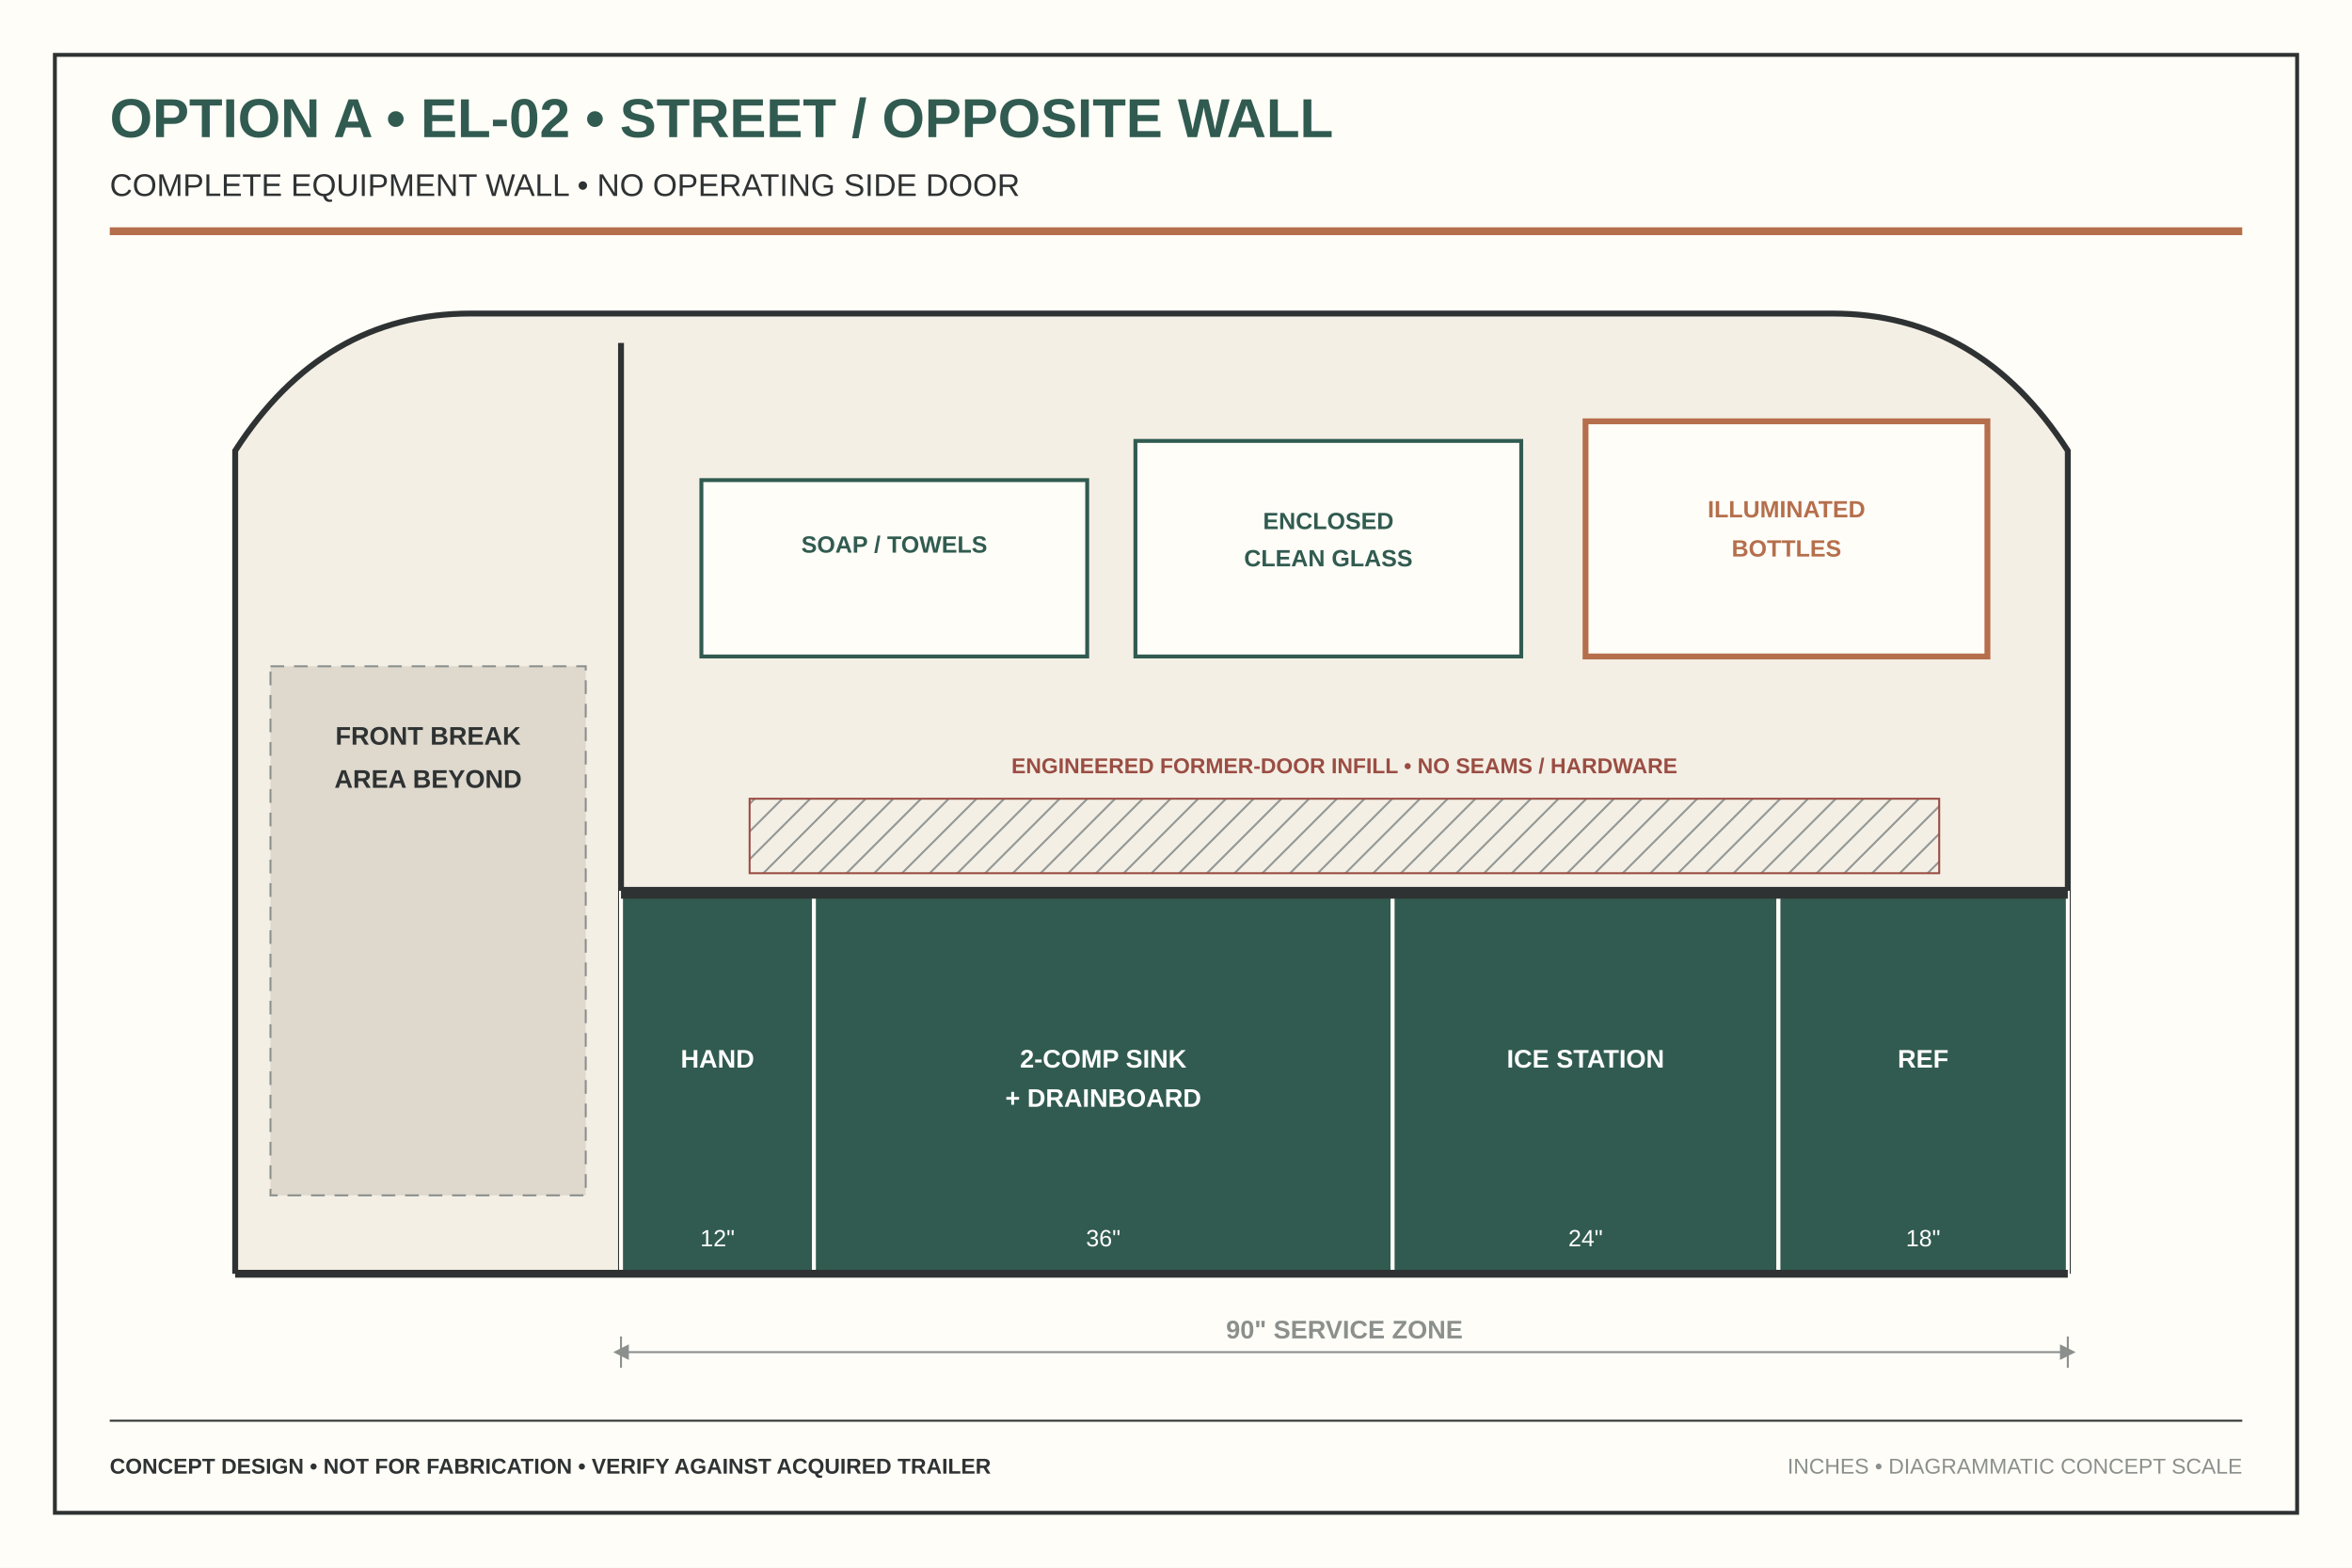
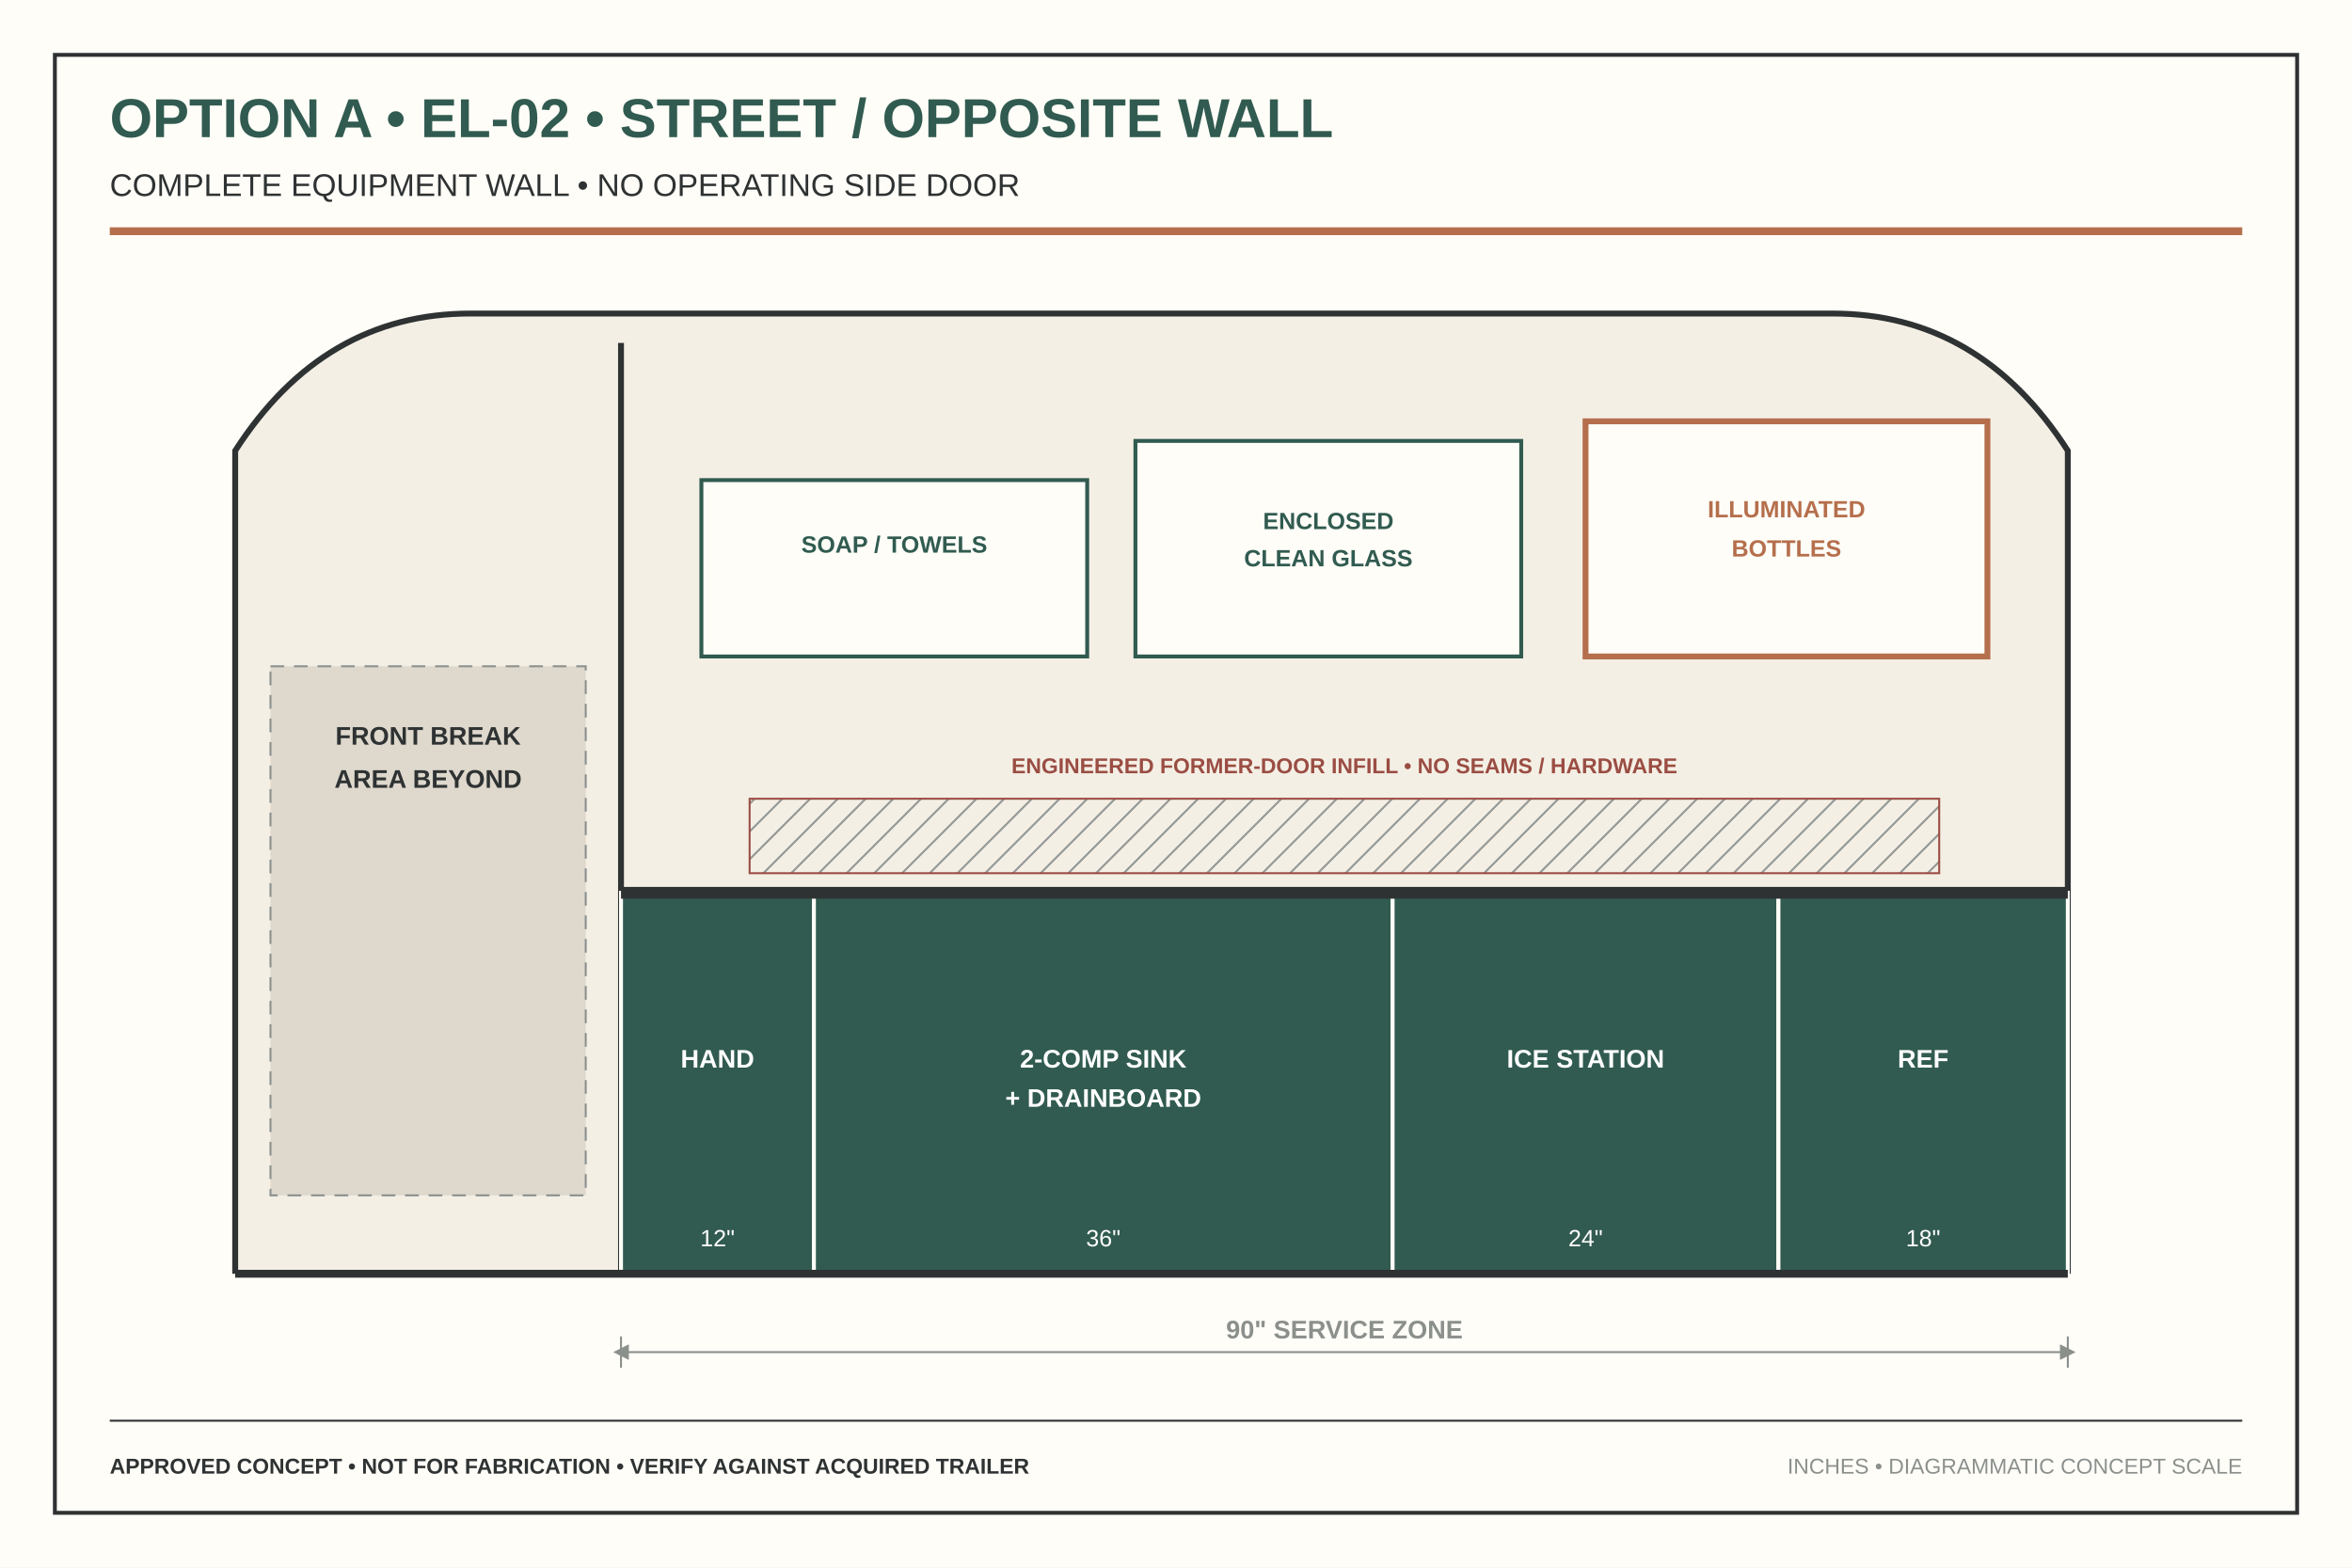
<svg xmlns="http://www.w3.org/2000/svg" width="1200" height="800" viewBox="0 0 1200 800" role="img" aria-labelledby="title desc">
  <rect width="1200" height="800" fill="#FFFDF8" />
  <rect x="28" y="28" width="1144" height="744" fill="none" stroke="#2E3232" stroke-width="2" />
  <text x="56" y="70" font-family="Arial,Helvetica,sans-serif" font-size="28" text-anchor="start" font-weight="700" fill="#315B50">OPTION A • EL-02 • STREET / OPPOSITE WALL</text>
  <text x="56" y="100" font-family="Arial,Helvetica,sans-serif" font-size="16" text-anchor="start" font-weight="400" fill="#2E3232">COMPLETE EQUIPMENT WALL • NO OPERATING SIDE DOOR</text>
  <line x1="56" y1="118" x2="1144" y2="118" stroke="#B56F4C" stroke-width="4" />
  <defs>
    <marker id="arrow" markerWidth="8" markerHeight="8" refX="4" refY="4" orient="auto-start-reverse">
      <path d="M0,0 L8,4 L0,8 z" fill="#8B908D" />
    </marker>
    <pattern id="hatch" width="10" height="10" patternUnits="userSpaceOnUse" patternTransform="rotate(45)">
      <line x1="0" y1="0" x2="0" y2="10" stroke="#8B908D" stroke-width="2" />
    </pattern>
  </defs>
  <path d="M 120 650 L 120 230 Q 165 160 240 160 L 935 160 Q 1010 160 1055 230 L 1055 650" fill="#F4EFE5" stroke="#2E3232" stroke-width="3" />
  <line x1="316.842" y1="175" x2="316.842" y2="650" stroke="#2E3232" stroke-width="3" />
  <rect x="138" y="340" width="160.842" height="270" fill="#DED8CD" stroke="#8B908D" stroke-width="1" stroke-dasharray="7 5" />
  <text x="218.421" y="380" font-family="Arial,Helvetica,sans-serif" font-size="13" text-anchor="middle" font-weight="700" fill="#2E3232">FRONT BREAK</text>
  <text x="218.421" y="402" font-family="Arial,Helvetica,sans-serif" font-size="13" text-anchor="middle" font-weight="700" fill="#2E3232">AREA BEYOND</text>
  <rect x="316.842" y="455.6" width="98.421" height="194.4" fill="#315B50" stroke="#FFFDF8" stroke-width="2" />
  <text x="366.053" y="544.8" font-family="Arial,Helvetica,sans-serif" font-size="13" text-anchor="middle" font-weight="700" fill="#FFFFFF">HAND</text>
  <text x="366.053" y="636" font-family="Arial,Helvetica,sans-serif" font-size="12" text-anchor="middle" font-weight="400" fill="#FFFFFF">12"</text>
  <rect x="415.263" y="455.6" width="295.263" height="194.4" fill="#315B50" stroke="#FFFDF8" stroke-width="2" />
  <text x="562.895" y="544.8" font-family="Arial,Helvetica,sans-serif" font-size="13" text-anchor="middle" font-weight="700" fill="#FFFFFF">2-COMP SINK</text>
  <text x="562.895" y="564.8" font-family="Arial,Helvetica,sans-serif" font-size="13" text-anchor="middle" font-weight="700" fill="#FFFFFF">+ DRAINBOARD</text>
  <text x="562.895" y="636" font-family="Arial,Helvetica,sans-serif" font-size="12" text-anchor="middle" font-weight="400" fill="#FFFFFF">36"</text>
  <rect x="710.526" y="455.6" width="196.842" height="194.4" fill="#315B50" stroke="#FFFDF8" stroke-width="2" />
  <text x="808.947" y="544.8" font-family="Arial,Helvetica,sans-serif" font-size="13" text-anchor="middle" font-weight="700" fill="#FFFFFF">ICE STATION</text>
  <text x="808.947" y="636" font-family="Arial,Helvetica,sans-serif" font-size="12" text-anchor="middle" font-weight="400" fill="#FFFFFF">24"</text>
  <rect x="907.368" y="455.6" width="147.632" height="194.4" fill="#315B50" stroke="#FFFDF8" stroke-width="2" />
  <text x="981.184" y="544.8" font-family="Arial,Helvetica,sans-serif" font-size="13" text-anchor="middle" font-weight="700" fill="#FFFFFF">REF</text>
  <text x="981.184" y="636" font-family="Arial,Helvetica,sans-serif" font-size="12" text-anchor="middle" font-weight="400" fill="#FFFFFF">18"</text>
  <line x1="316.842" y1="455.6" x2="1055" y2="455.6" stroke="#2E3232" stroke-width="6" />
  <rect x="357.851" y="245" width="196.842" height="90" fill="#FFFDF8" stroke="#315B50" stroke-width="2" />
  <text x="456.272" y="282" font-family="Arial,Helvetica,sans-serif" font-size="12" text-anchor="middle" font-weight="700" fill="#315B50">SOAP / TOWELS</text>
  <rect x="579.298" y="225" width="196.842" height="110" fill="#FFFDF8" stroke="#315B50" stroke-width="2" />
  <text x="677.719" y="270" font-family="Arial,Helvetica,sans-serif" font-size="12" text-anchor="middle" font-weight="700" fill="#315B50">ENCLOSED</text>
  <text x="677.719" y="289" font-family="Arial,Helvetica,sans-serif" font-size="12" text-anchor="middle" font-weight="700" fill="#315B50">CLEAN GLASS</text>
  <rect x="808.947" y="215" width="205.044" height="120" fill="#FFFDF8" stroke="#B56F4C" stroke-width="3" />
  <text x="911.469" y="264" font-family="Arial,Helvetica,sans-serif" font-size="12" text-anchor="middle" font-weight="700" fill="#B56F4C">ILLUMINATED</text>
  <text x="911.469" y="284" font-family="Arial,Helvetica,sans-serif" font-size="12" text-anchor="middle" font-weight="700" fill="#B56F4C">BOTTLES</text>
  <rect x="382.456" y="407.6" width="606.93" height="38" fill="url(#hatch)" stroke="#9A4D43" stroke-width="1" />
  <text x="685.921" y="394.6" font-family="Arial,Helvetica,sans-serif" font-size="11" text-anchor="middle" font-weight="700" fill="#9A4D43">ENGINEERED FORMER-DOOR INFILL • NO SEAMS / HARDWARE</text>
  <line x1="120" y1="650" x2="1055" y2="650" stroke="#2E3232" stroke-width="4" />
  <line x1="316.842" y1="690" x2="1055" y2="690" stroke="#8B908D" stroke-width="1" marker-start="url(#arrow)" marker-end="url(#arrow)" />
  <line x1="316.842" y1="682" x2="316.842" y2="698" stroke="#8B908D" stroke-width="1" />
  <line x1="1055" y1="682" x2="1055" y2="698" stroke="#8B908D" stroke-width="1" />
  <text x="685.921" y="683" font-family="Arial,Helvetica,sans-serif" font-size="13" text-anchor="middle" font-weight="700" fill="#8B908D">90" SERVICE ZONE</text>
  <line x1="56" y1="725" x2="1144" y2="725" stroke="#2E3232" stroke-width="1" />
-   <text x="56" y="752" font-family="Arial,Helvetica,sans-serif" font-size="11" text-anchor="start" font-weight="700" fill="#2E3232">CONCEPT DESIGN • NOT FOR FABRICATION • VERIFY AGAINST ACQUIRED TRAILER</text>
+   <text x="56" y="752" font-family="Arial,Helvetica,sans-serif" font-size="11" text-anchor="start" font-weight="700" fill="#2E3232">APPROVED CONCEPT • NOT FOR FABRICATION • VERIFY AGAINST ACQUIRED TRAILER</text>
  <text x="1144" y="752" font-family="Arial,Helvetica,sans-serif" font-size="11" text-anchor="end" font-weight="400" fill="#8B908D">INCHES • DIAGRAMMATIC CONCEPT SCALE</text>
</svg>
